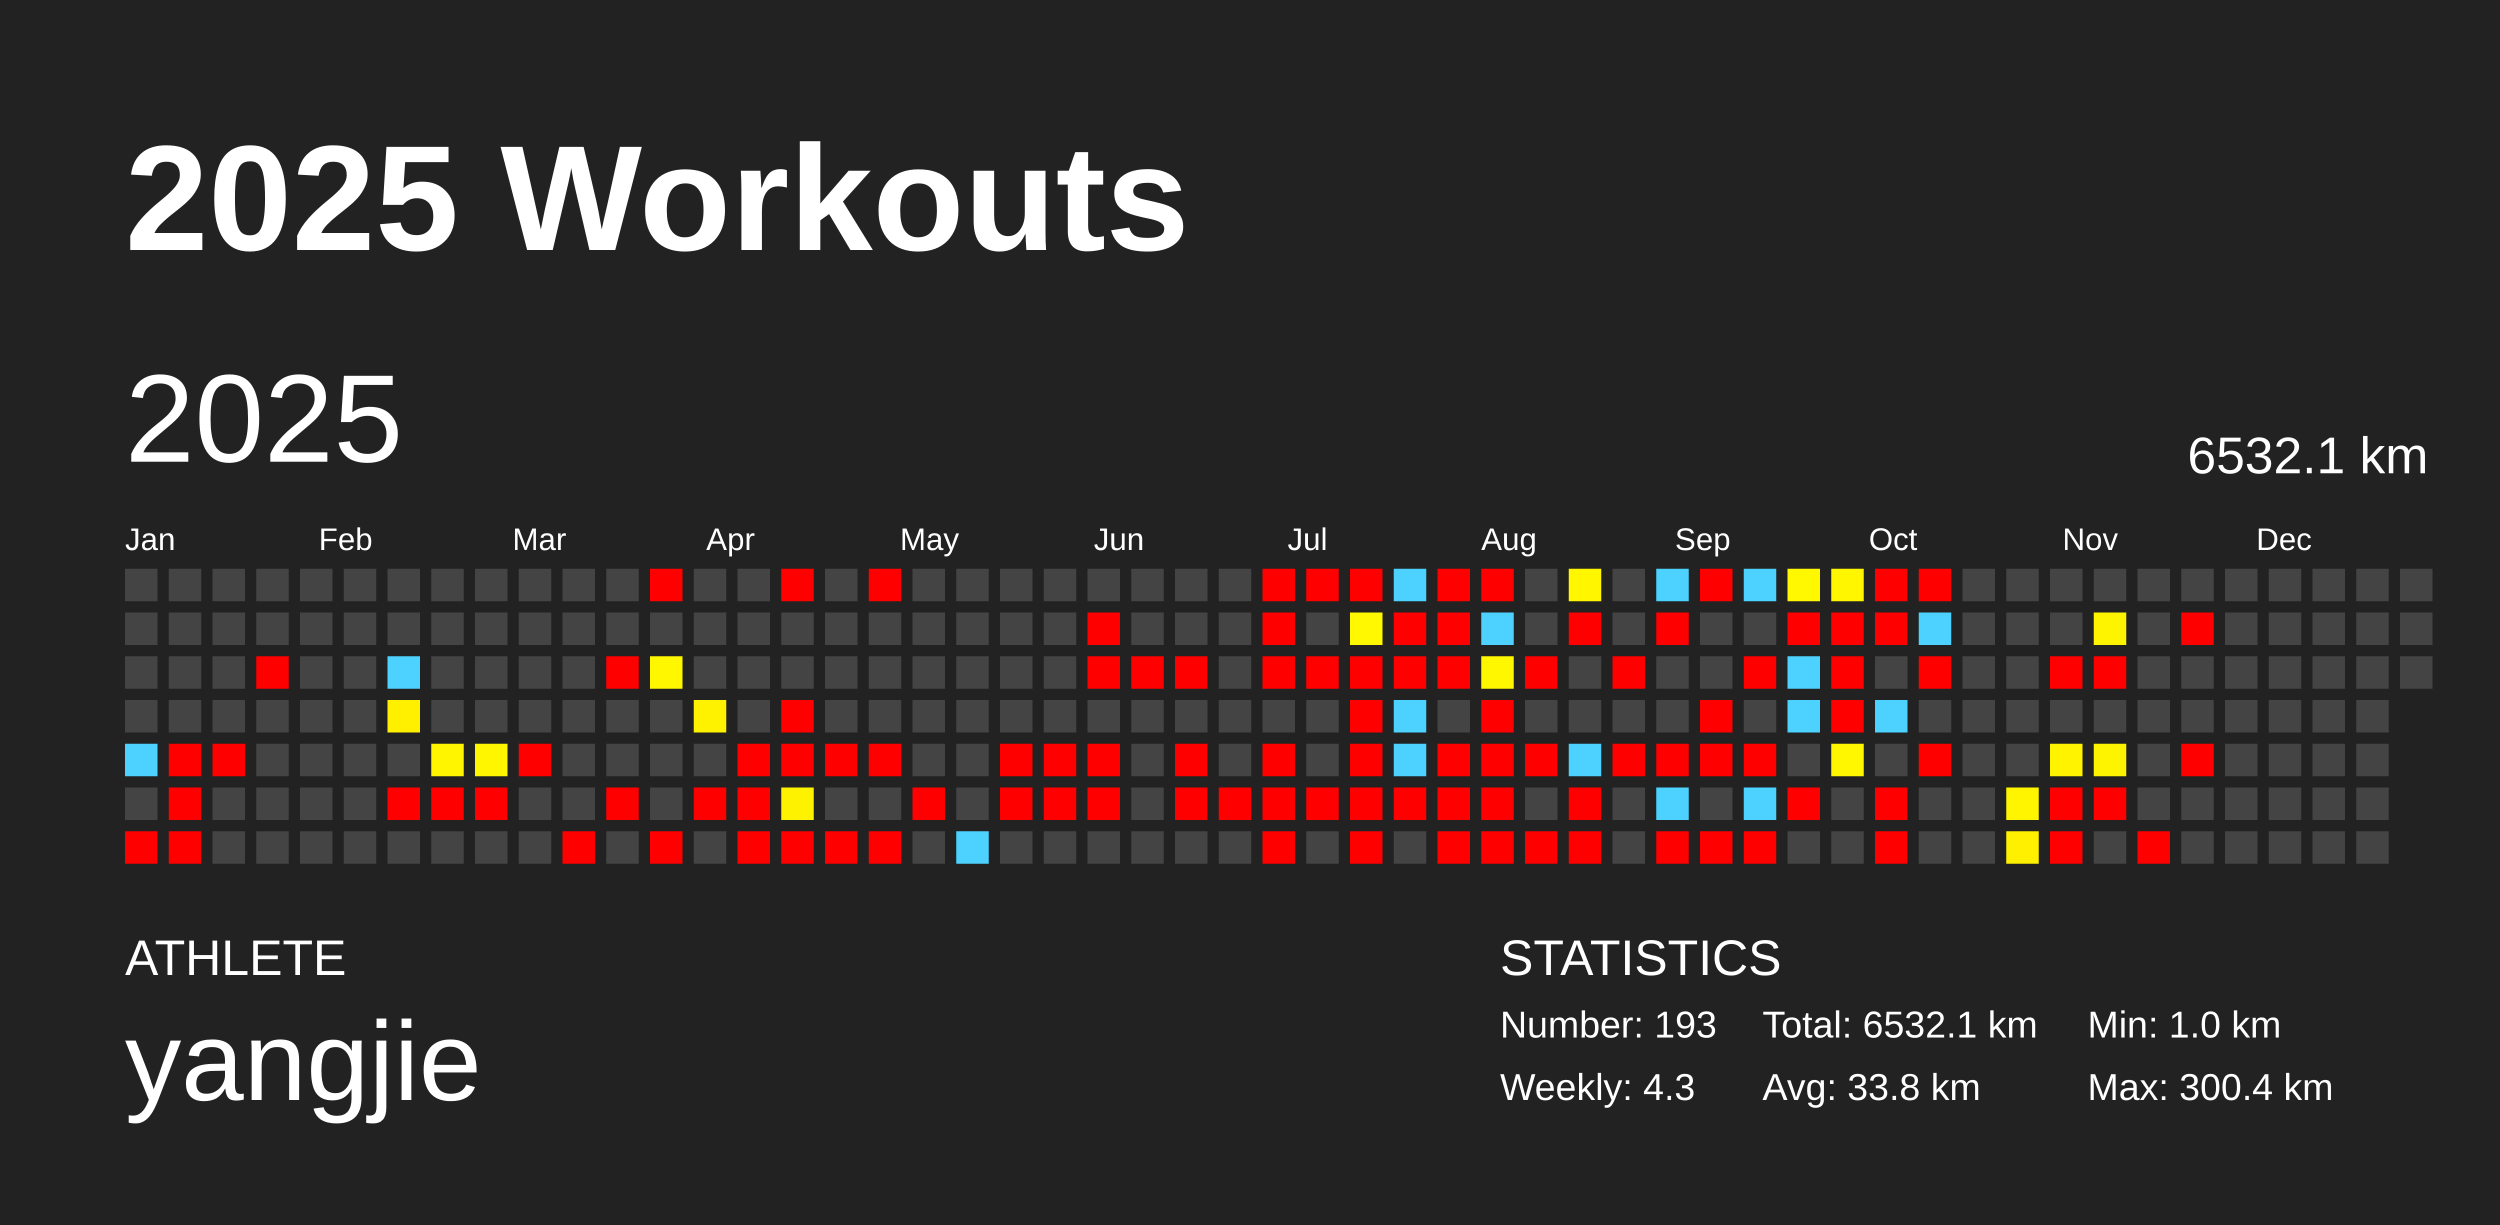
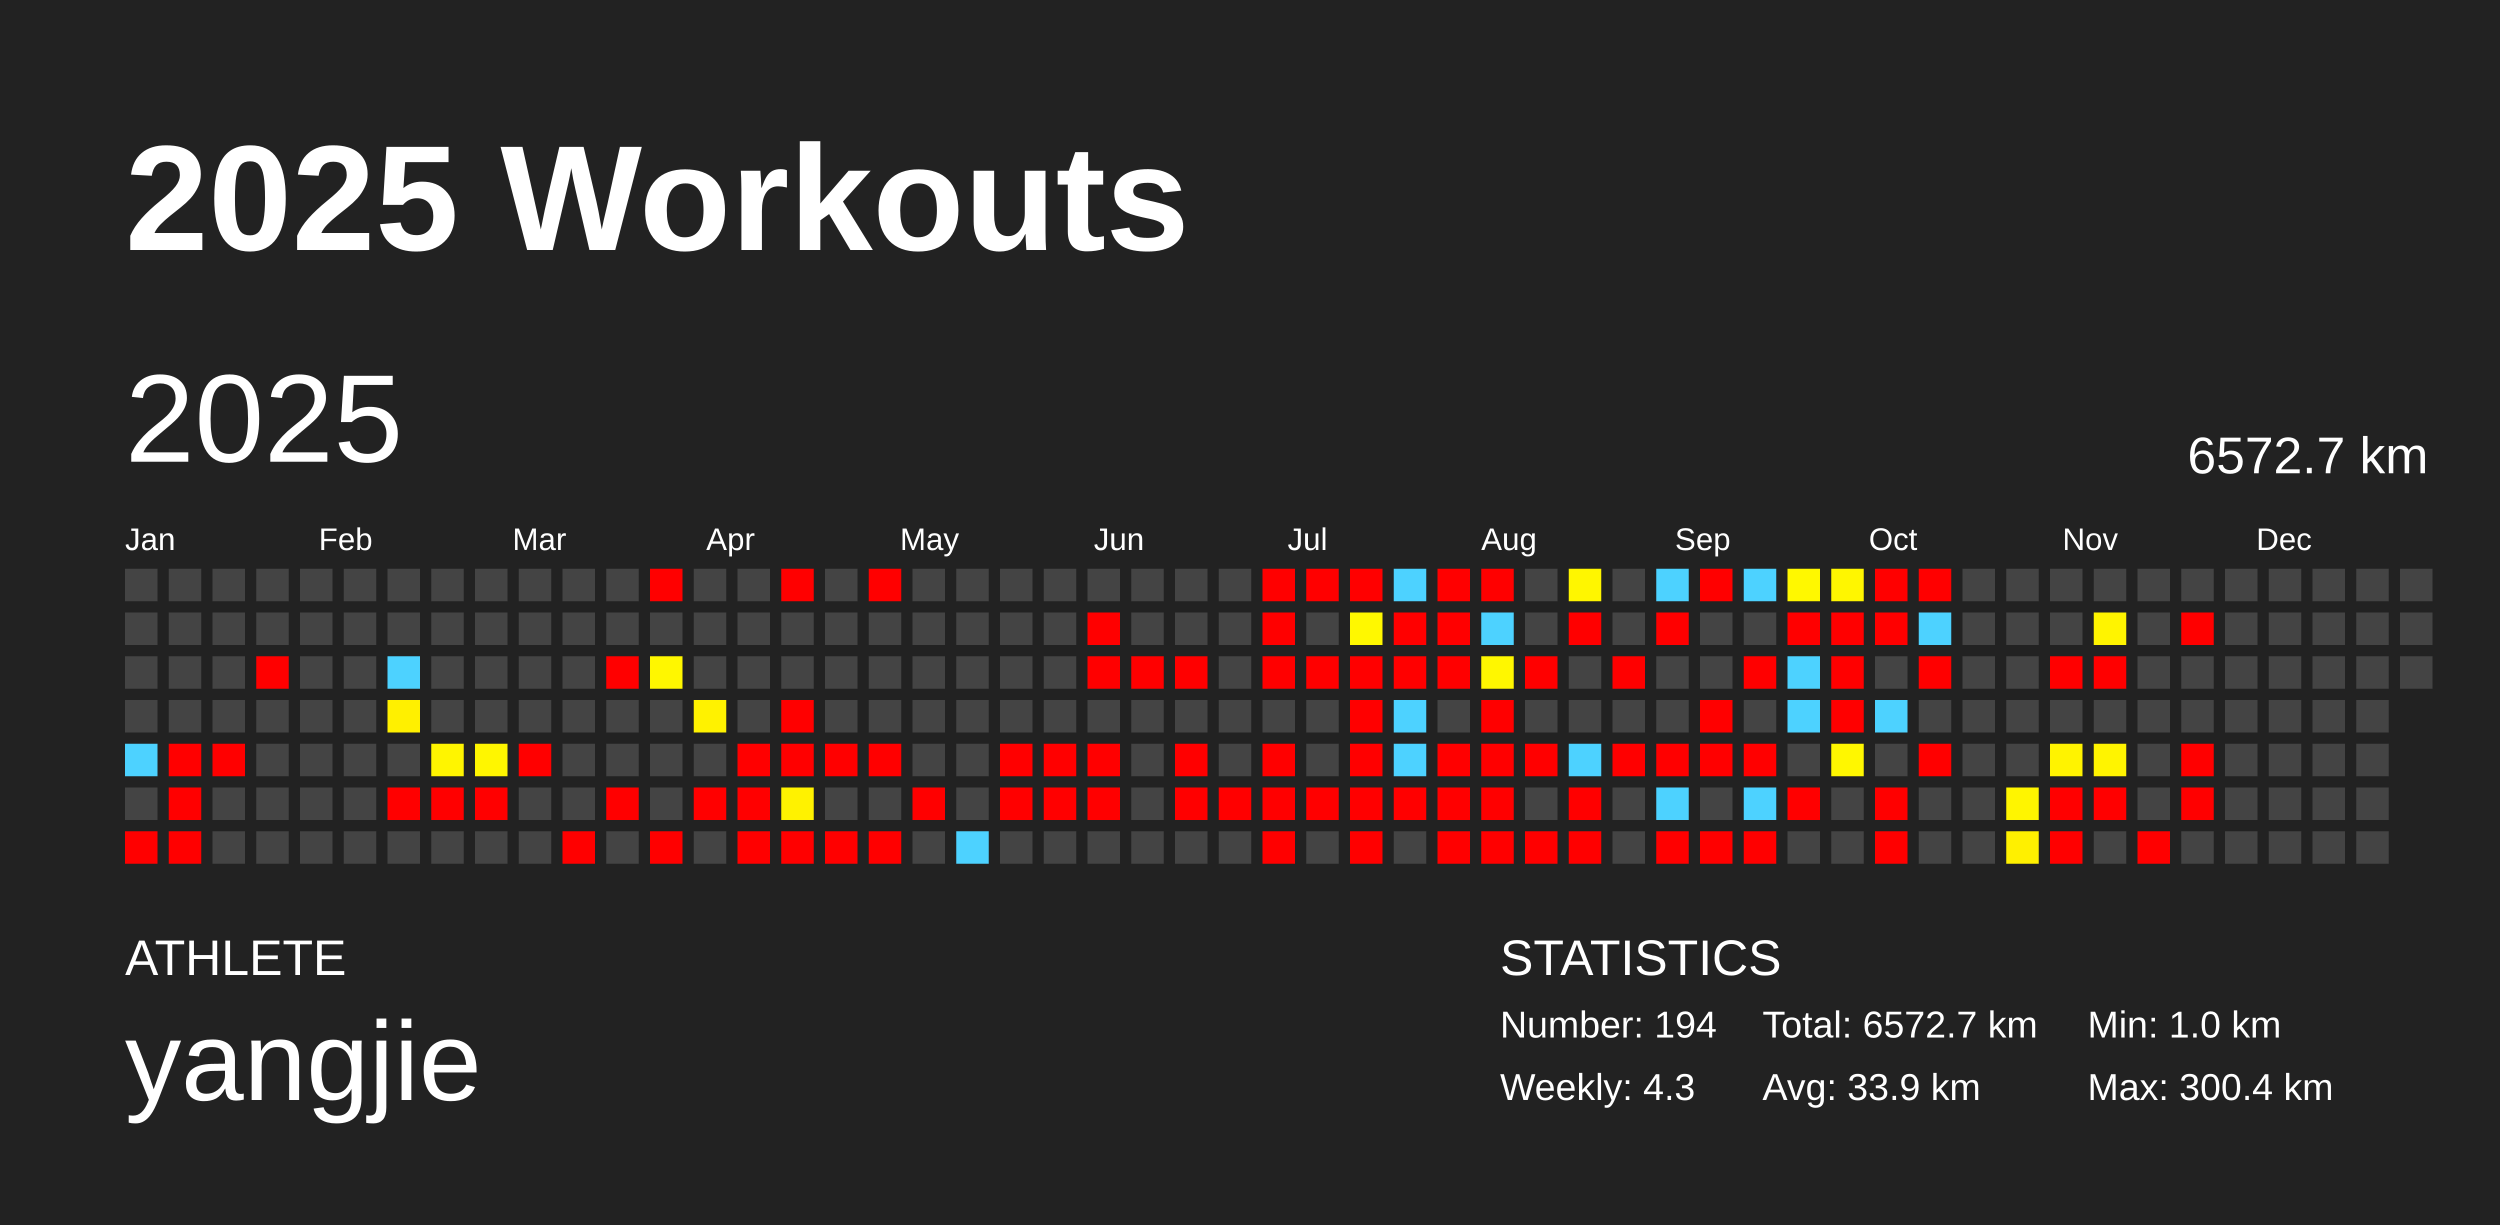
<svg xmlns="http://www.w3.org/2000/svg" baseProfile="full" height="98mm" version="1.1" viewBox="0,0,200,98" width="200mm">
  <defs />
  <rect fill="#222222" height="98" width="200" x="0" y="0" />
  <text fill="#FFFFFF" style="font-size:12px; font-family:Arial; font-weight:bold;" x="10" y="20">2025 Workouts</text>
  <text fill="#FFFFFF" style="font-size:4px; font-family:Arial" x="10" y="78">ATHLETE</text>
  <text fill="#FFFFFF" style="font-size:9px; font-family:Arial" x="10" y="88">yangjie</text>
  <text fill="#FFFFFF" style="font-size:4px; font-family:Arial" x="120" y="78">STATISTICS</text>
-   <text fill="#FFFFFF" style="font-size:3px; font-family:Arial" x="120" y="83">Number: 193</text>
+   <text fill="#FFFFFF" style="font-size:3px; font-family:Arial" x="120" y="83">Number: 194</text>
  <text fill="#FFFFFF" style="font-size:3px; font-family:Arial" x="120" y="88">Weekly: 4.3</text>
-   <text fill="#FFFFFF" style="font-size:3px; font-family:Arial" x="141" y="83">Total: 6532.1 km</text>
-   <text fill="#FFFFFF" style="font-size:3px; font-family:Arial" x="141" y="88">Avg: 33.8 km</text>
+   <text fill="#FFFFFF" style="font-size:3px; font-family:Arial" x="141" y="83">Total: 6572.7 km</text>
+   <text fill="#FFFFFF" style="font-size:3px; font-family:Arial" x="141" y="88">Avg: 33.9 km</text>
  <text fill="#FFFFFF" style="font-size:3px; font-family:Arial" x="167" y="83">Min: 1.0 km</text>
  <text fill="#FFFFFF" style="font-size:3px; font-family:Arial" x="167" y="88">Max: 300.4 km</text>
  <text dominant-baseline="hanging" fill="#FFFFFF" style="font-size:10.0px; font-family:Arial;" x="10" y="30">2025</text>
-   <text dominant-baseline="hanging" fill="#FFFFFF" style="font-size:4.125px; font-family:Arial;" x="175" y="35">6532.1 km</text>
+   <text dominant-baseline="hanging" fill="#FFFFFF" style="font-size:4.125px; font-family:Arial;" x="175" y="35">6572.7 km</text>
  <text fill="#FFFFFF" style="font-size:2.5px; font-family:Arial" x="10.0" y="44">Jan</text>
  <text fill="#FFFFFF" style="font-size:2.5px; font-family:Arial" x="25.5" y="44">Feb</text>
  <text fill="#FFFFFF" style="font-size:2.5px; font-family:Arial" x="41.0" y="44">Mar</text>
  <text fill="#FFFFFF" style="font-size:2.5px; font-family:Arial" x="56.5" y="44">Apr</text>
  <text fill="#FFFFFF" style="font-size:2.5px; font-family:Arial" x="72.0" y="44">May</text>
  <text fill="#FFFFFF" style="font-size:2.5px; font-family:Arial" x="87.5" y="44">Jun</text>
  <text fill="#FFFFFF" style="font-size:2.5px; font-family:Arial" x="103.0" y="44">Jul</text>
  <text fill="#FFFFFF" style="font-size:2.5px; font-family:Arial" x="118.5" y="44">Aug</text>
  <text fill="#FFFFFF" style="font-size:2.5px; font-family:Arial" x="134.0" y="44">Sep</text>
  <text fill="#FFFFFF" style="font-size:2.5px; font-family:Arial" x="149.5" y="44">Oct</text>
  <text fill="#FFFFFF" style="font-size:2.5px; font-family:Arial" x="165.0" y="44">Nov</text>
  <text fill="#FFFFFF" style="font-size:2.5px; font-family:Arial" x="180.5" y="44">Dec</text>
  <rect fill="#444444" height="2.6" width="2.6" x="10.0" y="45.5" />
  <rect fill="#444444" height="2.6" width="2.6" x="10.0" y="49.0" />
  <rect fill="#444444" height="2.6" width="2.6" x="10.0" y="52.5" />
  <rect fill="#444444" height="2.6" width="2.6" x="10.0" y="56.0" />
  <rect fill="#4dd2ff" height="2.6" width="2.6" x="10.0" y="59.5" />
  <rect fill="#444444" height="2.6" width="2.6" x="10.0" y="63.0" />
  <rect fill="red" height="2.6" width="2.6" x="10.0" y="66.5" />
  <rect fill="#444444" height="2.6" width="2.6" x="13.5" y="45.5" />
  <rect fill="#444444" height="2.6" width="2.6" x="13.5" y="49.0" />
  <rect fill="#444444" height="2.6" width="2.6" x="13.5" y="52.5" />
  <rect fill="#444444" height="2.6" width="2.6" x="13.5" y="56.0" />
  <rect fill="red" height="2.6" width="2.6" x="13.5" y="59.5" />
  <rect fill="red" height="2.6" width="2.6" x="13.5" y="63.0" />
  <rect fill="red" height="2.6" width="2.6" x="13.5" y="66.5" />
  <rect fill="#444444" height="2.6" width="2.6" x="17.0" y="45.5" />
  <rect fill="#444444" height="2.6" width="2.6" x="17.0" y="49.0" />
  <rect fill="#444444" height="2.6" width="2.6" x="17.0" y="52.5" />
  <rect fill="#444444" height="2.6" width="2.6" x="17.0" y="56.0" />
  <rect fill="red" height="2.6" width="2.6" x="17.0" y="59.5" />
  <rect fill="#444444" height="2.6" width="2.6" x="17.0" y="63.0" />
  <rect fill="#444444" height="2.6" width="2.6" x="17.0" y="66.5" />
  <rect fill="#444444" height="2.6" width="2.6" x="20.5" y="45.5" />
  <rect fill="#444444" height="2.6" width="2.6" x="20.5" y="49.0" />
  <rect fill="red" height="2.6" width="2.6" x="20.5" y="52.5" />
  <rect fill="#444444" height="2.6" width="2.6" x="20.5" y="56.0" />
  <rect fill="#444444" height="2.6" width="2.6" x="20.5" y="59.5" />
  <rect fill="#444444" height="2.6" width="2.6" x="20.5" y="63.0" />
  <rect fill="#444444" height="2.6" width="2.6" x="20.5" y="66.5" />
  <rect fill="#444444" height="2.6" width="2.6" x="24.0" y="45.5" />
  <rect fill="#444444" height="2.6" width="2.6" x="24.0" y="49.0" />
  <rect fill="#444444" height="2.6" width="2.6" x="24.0" y="52.5" />
  <rect fill="#444444" height="2.6" width="2.6" x="24.0" y="56.0" />
  <rect fill="#444444" height="2.6" width="2.6" x="24.0" y="59.5" />
  <rect fill="#444444" height="2.6" width="2.6" x="24.0" y="63.0" />
  <rect fill="#444444" height="2.6" width="2.6" x="24.0" y="66.5" />
  <rect fill="#444444" height="2.6" width="2.6" x="27.5" y="45.5" />
  <rect fill="#444444" height="2.6" width="2.6" x="27.5" y="49.0" />
  <rect fill="#444444" height="2.6" width="2.6" x="27.5" y="52.5" />
  <rect fill="#444444" height="2.6" width="2.6" x="27.5" y="56.0" />
  <rect fill="#444444" height="2.6" width="2.6" x="27.5" y="59.5" />
  <rect fill="#444444" height="2.6" width="2.6" x="27.5" y="63.0" />
  <rect fill="#444444" height="2.6" width="2.6" x="27.5" y="66.5" />
  <rect fill="#444444" height="2.6" width="2.6" x="31.0" y="45.5" />
  <rect fill="#444444" height="2.6" width="2.6" x="31.0" y="49.0" />
  <rect fill="#4dd2ff" height="2.6" width="2.6" x="31.0" y="52.5" />
  <rect fill="#fff000" height="2.6" width="2.6" x="31.0" y="56.0" />
  <rect fill="#444444" height="2.6" width="2.6" x="31.0" y="59.5" />
  <rect fill="red" height="2.6" width="2.6" x="31.0" y="63.0" />
  <rect fill="#444444" height="2.6" width="2.6" x="31.0" y="66.5" />
  <rect fill="#444444" height="2.6" width="2.6" x="34.5" y="45.5" />
  <rect fill="#444444" height="2.6" width="2.6" x="34.5" y="49.0" />
  <rect fill="#444444" height="2.6" width="2.6" x="34.5" y="52.5" />
  <rect fill="#444444" height="2.6" width="2.6" x="34.5" y="56.0" />
  <rect fill="#fff500" height="2.6" width="2.6" x="34.5" y="59.5" />
  <rect fill="red" height="2.6" width="2.6" x="34.5" y="63.0" />
  <rect fill="#444444" height="2.6" width="2.6" x="34.5" y="66.5" />
  <rect fill="#444444" height="2.6" width="2.6" x="38.0" y="45.5" />
  <rect fill="#444444" height="2.6" width="2.6" x="38.0" y="49.0" />
  <rect fill="#444444" height="2.6" width="2.6" x="38.0" y="52.5" />
  <rect fill="#444444" height="2.6" width="2.6" x="38.0" y="56.0" />
  <rect fill="#fff600" height="2.6" width="2.6" x="38.0" y="59.5" />
  <rect fill="red" height="2.6" width="2.6" x="38.0" y="63.0" />
  <rect fill="#444444" height="2.6" width="2.6" x="38.0" y="66.5" />
  <rect fill="#444444" height="2.6" width="2.6" x="41.5" y="45.5" />
  <rect fill="#444444" height="2.6" width="2.6" x="41.5" y="49.0" />
  <rect fill="#444444" height="2.6" width="2.6" x="41.5" y="52.5" />
  <rect fill="#444444" height="2.6" width="2.6" x="41.5" y="56.0" />
  <rect fill="red" height="2.6" width="2.6" x="41.5" y="59.5" />
  <rect fill="#444444" height="2.6" width="2.6" x="41.5" y="63.0" />
  <rect fill="#444444" height="2.6" width="2.6" x="41.5" y="66.5" />
  <rect fill="#444444" height="2.6" width="2.6" x="45.0" y="45.5" />
  <rect fill="#444444" height="2.6" width="2.6" x="45.0" y="49.0" />
  <rect fill="#444444" height="2.6" width="2.6" x="45.0" y="52.5" />
  <rect fill="#444444" height="2.6" width="2.6" x="45.0" y="56.0" />
  <rect fill="#444444" height="2.6" width="2.6" x="45.0" y="59.5" />
  <rect fill="#444444" height="2.6" width="2.6" x="45.0" y="63.0" />
  <rect fill="red" height="2.6" width="2.6" x="45.0" y="66.5" />
  <rect fill="#444444" height="2.6" width="2.6" x="48.5" y="45.5" />
  <rect fill="#444444" height="2.6" width="2.6" x="48.5" y="49.0" />
  <rect fill="red" height="2.6" width="2.6" x="48.5" y="52.5" />
  <rect fill="#444444" height="2.6" width="2.6" x="48.5" y="56.0" />
  <rect fill="#444444" height="2.6" width="2.6" x="48.5" y="59.5" />
  <rect fill="red" height="2.6" width="2.6" x="48.5" y="63.0" />
  <rect fill="#444444" height="2.6" width="2.6" x="48.5" y="66.5" />
  <rect fill="red" height="2.6" width="2.6" x="52.0" y="45.5" />
  <rect fill="#444444" height="2.6" width="2.6" x="52.0" y="49.0" />
  <rect fill="#fff700" height="2.6" width="2.6" x="52.0" y="52.5" />
  <rect fill="#444444" height="2.6" width="2.6" x="52.0" y="56.0" />
  <rect fill="#444444" height="2.6" width="2.6" x="52.0" y="59.5" />
  <rect fill="#444444" height="2.6" width="2.6" x="52.0" y="63.0" />
  <rect fill="red" height="2.6" width="2.6" x="52.0" y="66.5" />
  <rect fill="#444444" height="2.6" width="2.6" x="55.5" y="45.5" />
  <rect fill="#444444" height="2.6" width="2.6" x="55.5" y="49.0" />
  <rect fill="#444444" height="2.6" width="2.6" x="55.5" y="52.5" />
  <rect fill="#fff200" height="2.6" width="2.6" x="55.5" y="56.0" />
  <rect fill="#444444" height="2.6" width="2.6" x="55.5" y="59.5" />
  <rect fill="red" height="2.6" width="2.6" x="55.5" y="63.0" />
  <rect fill="#444444" height="2.6" width="2.6" x="55.5" y="66.5" />
  <rect fill="#444444" height="2.6" width="2.6" x="59.0" y="45.5" />
  <rect fill="#444444" height="2.6" width="2.6" x="59.0" y="49.0" />
  <rect fill="#444444" height="2.6" width="2.6" x="59.0" y="52.5" />
  <rect fill="#444444" height="2.6" width="2.6" x="59.0" y="56.0" />
  <rect fill="red" height="2.6" width="2.6" x="59.0" y="59.5" />
  <rect fill="red" height="2.6" width="2.6" x="59.0" y="63.0" />
  <rect fill="red" height="2.6" width="2.6" x="59.0" y="66.5" />
  <rect fill="red" height="2.6" width="2.6" x="62.5" y="45.5" />
  <rect fill="#444444" height="2.6" width="2.6" x="62.5" y="49.0" />
  <rect fill="#444444" height="2.6" width="2.6" x="62.5" y="52.5" />
  <rect fill="red" height="2.6" width="2.6" x="62.5" y="56.0" />
  <rect fill="red" height="2.6" width="2.6" x="62.5" y="59.5" />
  <rect fill="#fff200" height="2.6" width="2.6" x="62.5" y="63.0" />
  <rect fill="red" height="2.6" width="2.6" x="62.5" y="66.5" />
  <rect fill="#444444" height="2.6" width="2.6" x="66.0" y="45.5" />
  <rect fill="#444444" height="2.6" width="2.6" x="66.0" y="49.0" />
  <rect fill="#444444" height="2.6" width="2.6" x="66.0" y="52.5" />
  <rect fill="#444444" height="2.6" width="2.6" x="66.0" y="56.0" />
  <rect fill="red" height="2.6" width="2.6" x="66.0" y="59.5" />
  <rect fill="#444444" height="2.6" width="2.6" x="66.0" y="63.0" />
  <rect fill="red" height="2.6" width="2.6" x="66.0" y="66.5" />
  <rect fill="red" height="2.6" width="2.6" x="69.5" y="45.5" />
  <rect fill="#444444" height="2.6" width="2.6" x="69.5" y="49.0" />
  <rect fill="#444444" height="2.6" width="2.6" x="69.5" y="52.5" />
  <rect fill="#444444" height="2.6" width="2.6" x="69.5" y="56.0" />
  <rect fill="red" height="2.6" width="2.6" x="69.5" y="59.5" />
  <rect fill="#444444" height="2.6" width="2.6" x="69.5" y="63.0" />
  <rect fill="red" height="2.6" width="2.6" x="69.5" y="66.5" />
  <rect fill="#444444" height="2.6" width="2.6" x="73.0" y="45.5" />
  <rect fill="#444444" height="2.6" width="2.6" x="73.0" y="49.0" />
  <rect fill="#444444" height="2.6" width="2.6" x="73.0" y="52.5" />
  <rect fill="#444444" height="2.6" width="2.6" x="73.0" y="56.0" />
  <rect fill="#444444" height="2.6" width="2.6" x="73.0" y="59.5" />
  <rect fill="red" height="2.6" width="2.6" x="73.0" y="63.0" />
  <rect fill="#444444" height="2.6" width="2.6" x="73.0" y="66.5" />
  <rect fill="#444444" height="2.6" width="2.6" x="76.5" y="45.5" />
  <rect fill="#444444" height="2.6" width="2.6" x="76.5" y="49.0" />
  <rect fill="#444444" height="2.6" width="2.6" x="76.5" y="52.5" />
  <rect fill="#444444" height="2.6" width="2.6" x="76.5" y="56.0" />
  <rect fill="#444444" height="2.6" width="2.6" x="76.5" y="59.5" />
  <rect fill="#444444" height="2.6" width="2.6" x="76.5" y="63.0" />
  <rect fill="#4dd2ff" height="2.6" width="2.6" x="76.5" y="66.5" />
  <rect fill="#444444" height="2.6" width="2.6" x="80.0" y="45.5" />
  <rect fill="#444444" height="2.6" width="2.6" x="80.0" y="49.0" />
  <rect fill="#444444" height="2.6" width="2.6" x="80.0" y="52.5" />
  <rect fill="#444444" height="2.6" width="2.6" x="80.0" y="56.0" />
  <rect fill="red" height="2.6" width="2.6" x="80.0" y="59.5" />
  <rect fill="red" height="2.6" width="2.6" x="80.0" y="63.0" />
  <rect fill="#444444" height="2.6" width="2.6" x="80.0" y="66.5" />
  <rect fill="#444444" height="2.6" width="2.6" x="83.5" y="45.5" />
  <rect fill="#444444" height="2.6" width="2.6" x="83.5" y="49.0" />
  <rect fill="#444444" height="2.6" width="2.6" x="83.5" y="52.5" />
  <rect fill="#444444" height="2.6" width="2.6" x="83.5" y="56.0" />
  <rect fill="red" height="2.6" width="2.6" x="83.5" y="59.5" />
  <rect fill="red" height="2.6" width="2.6" x="83.5" y="63.0" />
  <rect fill="#444444" height="2.6" width="2.6" x="83.5" y="66.5" />
  <rect fill="#444444" height="2.6" width="2.6" x="87.0" y="45.5" />
  <rect fill="red" height="2.6" width="2.6" x="87.0" y="49.0" />
  <rect fill="red" height="2.6" width="2.6" x="87.0" y="52.5" />
  <rect fill="#444444" height="2.6" width="2.6" x="87.0" y="56.0" />
  <rect fill="red" height="2.6" width="2.6" x="87.0" y="59.5" />
  <rect fill="red" height="2.6" width="2.6" x="87.0" y="63.0" />
  <rect fill="#444444" height="2.6" width="2.6" x="87.0" y="66.5" />
  <rect fill="#444444" height="2.6" width="2.6" x="90.5" y="45.5" />
  <rect fill="#444444" height="2.6" width="2.6" x="90.5" y="49.0" />
  <rect fill="red" height="2.6" width="2.6" x="90.5" y="52.5" />
  <rect fill="#444444" height="2.6" width="2.6" x="90.5" y="56.0" />
  <rect fill="#444444" height="2.6" width="2.6" x="90.5" y="59.5" />
  <rect fill="#444444" height="2.6" width="2.6" x="90.5" y="63.0" />
  <rect fill="#444444" height="2.6" width="2.6" x="90.5" y="66.5" />
  <rect fill="#444444" height="2.6" width="2.6" x="94.0" y="45.5" />
  <rect fill="#444444" height="2.6" width="2.6" x="94.0" y="49.0" />
  <rect fill="red" height="2.6" width="2.6" x="94.0" y="52.5" />
  <rect fill="#444444" height="2.6" width="2.6" x="94.0" y="56.0" />
  <rect fill="red" height="2.6" width="2.6" x="94.0" y="59.5" />
  <rect fill="red" height="2.6" width="2.6" x="94.0" y="63.0" />
  <rect fill="#444444" height="2.6" width="2.6" x="94.0" y="66.5" />
  <rect fill="#444444" height="2.6" width="2.6" x="97.5" y="45.5" />
  <rect fill="#444444" height="2.6" width="2.6" x="97.5" y="49.0" />
  <rect fill="#444444" height="2.6" width="2.6" x="97.5" y="52.5" />
  <rect fill="#444444" height="2.6" width="2.6" x="97.5" y="56.0" />
  <rect fill="#444444" height="2.6" width="2.6" x="97.5" y="59.5" />
  <rect fill="red" height="2.6" width="2.6" x="97.5" y="63.0" />
  <rect fill="#444444" height="2.6" width="2.6" x="97.5" y="66.5" />
  <rect fill="red" height="2.6" width="2.6" x="101.0" y="45.5" />
  <rect fill="red" height="2.6" width="2.6" x="101.0" y="49.0" />
  <rect fill="red" height="2.6" width="2.6" x="101.0" y="52.5" />
  <rect fill="#444444" height="2.6" width="2.6" x="101.0" y="56.0" />
  <rect fill="red" height="2.6" width="2.6" x="101.0" y="59.5" />
  <rect fill="red" height="2.6" width="2.6" x="101.0" y="63.0" />
  <rect fill="red" height="2.6" width="2.6" x="101.0" y="66.5" />
  <rect fill="red" height="2.6" width="2.6" x="104.5" y="45.5" />
  <rect fill="#444444" height="2.6" width="2.6" x="104.5" y="49.0" />
  <rect fill="red" height="2.6" width="2.6" x="104.5" y="52.5" />
  <rect fill="#444444" height="2.6" width="2.6" x="104.5" y="56.0" />
  <rect fill="#444444" height="2.6" width="2.6" x="104.5" y="59.5" />
  <rect fill="red" height="2.6" width="2.6" x="104.5" y="63.0" />
  <rect fill="#444444" height="2.6" width="2.6" x="104.5" y="66.5" />
  <rect fill="red" height="2.6" width="2.6" x="108.0" y="45.5" />
  <rect fill="#fff800" height="2.6" width="2.6" x="108.0" y="49.0" />
  <rect fill="red" height="2.6" width="2.6" x="108.0" y="52.5" />
  <rect fill="red" height="2.6" width="2.6" x="108.0" y="56.0" />
  <rect fill="red" height="2.6" width="2.6" x="108.0" y="59.5" />
  <rect fill="red" height="2.6" width="2.6" x="108.0" y="63.0" />
  <rect fill="red" height="2.6" width="2.6" x="108.0" y="66.5" />
  <rect fill="#4dd2ff" height="2.6" width="2.6" x="111.5" y="45.5" />
  <rect fill="red" height="2.6" width="2.6" x="111.5" y="49.0" />
  <rect fill="red" height="2.6" width="2.6" x="111.5" y="52.5" />
  <rect fill="#4dd2ff" height="2.6" width="2.6" x="111.5" y="56.0" />
  <rect fill="#4dd2ff" height="2.6" width="2.6" x="111.5" y="59.5" />
  <rect fill="red" height="2.6" width="2.6" x="111.5" y="63.0" />
  <rect fill="#444444" height="2.6" width="2.6" x="111.5" y="66.5" />
  <rect fill="red" height="2.6" width="2.6" x="115.0" y="45.5" />
  <rect fill="red" height="2.6" width="2.6" x="115.0" y="49.0" />
  <rect fill="red" height="2.6" width="2.6" x="115.0" y="52.5" />
  <rect fill="#444444" height="2.6" width="2.6" x="115.0" y="56.0" />
  <rect fill="red" height="2.6" width="2.6" x="115.0" y="59.5" />
  <rect fill="red" height="2.6" width="2.6" x="115.0" y="63.0" />
  <rect fill="red" height="2.6" width="2.6" x="115.0" y="66.5" />
  <rect fill="red" height="2.6" width="2.6" x="118.5" y="45.5" />
  <rect fill="#4dd2ff" height="2.6" width="2.6" x="118.5" y="49.0" />
  <rect fill="#fff700" height="2.6" width="2.6" x="118.5" y="52.5" />
  <rect fill="red" height="2.6" width="2.6" x="118.5" y="56.0" />
  <rect fill="red" height="2.6" width="2.6" x="118.5" y="59.5" />
  <rect fill="red" height="2.6" width="2.6" x="118.5" y="63.0" />
  <rect fill="red" height="2.6" width="2.6" x="118.5" y="66.5" />
  <rect fill="#444444" height="2.6" width="2.6" x="122.0" y="45.5" />
  <rect fill="#444444" height="2.6" width="2.6" x="122.0" y="49.0" />
  <rect fill="red" height="2.6" width="2.6" x="122.0" y="52.5" />
  <rect fill="#444444" height="2.6" width="2.6" x="122.0" y="56.0" />
  <rect fill="red" height="2.6" width="2.6" x="122.0" y="59.5" />
  <rect fill="#444444" height="2.6" width="2.6" x="122.0" y="63.0" />
  <rect fill="red" height="2.6" width="2.6" x="122.0" y="66.5" />
  <rect fill="#fff600" height="2.6" width="2.6" x="125.5" y="45.5" />
  <rect fill="red" height="2.6" width="2.6" x="125.5" y="49.0" />
  <rect fill="#444444" height="2.6" width="2.6" x="125.5" y="52.5" />
  <rect fill="#444444" height="2.6" width="2.6" x="125.5" y="56.0" />
  <rect fill="#4dd2ff" height="2.6" width="2.6" x="125.5" y="59.5" />
  <rect fill="red" height="2.6" width="2.6" x="125.5" y="63.0" />
  <rect fill="red" height="2.6" width="2.6" x="125.5" y="66.5" />
  <rect fill="#444444" height="2.6" width="2.6" x="129.0" y="45.5" />
  <rect fill="#444444" height="2.6" width="2.6" x="129.0" y="49.0" />
  <rect fill="red" height="2.6" width="2.6" x="129.0" y="52.5" />
  <rect fill="#444444" height="2.6" width="2.6" x="129.0" y="56.0" />
  <rect fill="red" height="2.6" width="2.6" x="129.0" y="59.5" />
  <rect fill="#444444" height="2.6" width="2.6" x="129.0" y="63.0" />
  <rect fill="#444444" height="2.6" width="2.6" x="129.0" y="66.5" />
  <rect fill="#4dd2ff" height="2.6" width="2.6" x="132.5" y="45.5" />
  <rect fill="red" height="2.6" width="2.6" x="132.5" y="49.0" />
  <rect fill="#444444" height="2.6" width="2.6" x="132.5" y="52.5" />
  <rect fill="#444444" height="2.6" width="2.6" x="132.5" y="56.0" />
  <rect fill="red" height="2.6" width="2.6" x="132.5" y="59.5" />
  <rect fill="#4dd2ff" height="2.6" width="2.6" x="132.5" y="63.0" />
  <rect fill="red" height="2.6" width="2.6" x="132.5" y="66.5" />
  <rect fill="red" height="2.6" width="2.6" x="136.0" y="45.5" />
  <rect fill="#444444" height="2.6" width="2.6" x="136.0" y="49.0" />
  <rect fill="#444444" height="2.6" width="2.6" x="136.0" y="52.5" />
  <rect fill="red" height="2.6" width="2.6" x="136.0" y="56.0" />
  <rect fill="red" height="2.6" width="2.6" x="136.0" y="59.5" />
  <rect fill="#444444" height="2.6" width="2.6" x="136.0" y="63.0" />
  <rect fill="red" height="2.6" width="2.6" x="136.0" y="66.5" />
  <rect fill="#4dd2ff" height="2.6" width="2.6" x="139.5" y="45.5" />
  <rect fill="#444444" height="2.6" width="2.6" x="139.5" y="49.0" />
  <rect fill="red" height="2.6" width="2.6" x="139.5" y="52.5" />
  <rect fill="#444444" height="2.6" width="2.6" x="139.5" y="56.0" />
  <rect fill="red" height="2.6" width="2.6" x="139.5" y="59.5" />
  <rect fill="#4dd2ff" height="2.6" width="2.6" x="139.5" y="63.0" />
  <rect fill="red" height="2.6" width="2.6" x="139.5" y="66.5" />
  <rect fill="#fff800" height="2.6" width="2.6" x="143.0" y="45.5" />
  <rect fill="red" height="2.6" width="2.6" x="143.0" y="49.0" />
  <rect fill="#4dd2ff" height="2.6" width="2.6" x="143.0" y="52.5" />
  <rect fill="#4dd2ff" height="2.6" width="2.6" x="143.0" y="56.0" />
  <rect fill="#444444" height="2.6" width="2.6" x="143.0" y="59.5" />
  <rect fill="red" height="2.6" width="2.6" x="143.0" y="63.0" />
  <rect fill="#444444" height="2.6" width="2.6" x="143.0" y="66.5" />
  <rect fill="#fff600" height="2.6" width="2.6" x="146.5" y="45.5" />
  <rect fill="red" height="2.6" width="2.6" x="146.5" y="49.0" />
  <rect fill="red" height="2.6" width="2.6" x="146.5" y="52.5" />
  <rect fill="red" height="2.6" width="2.6" x="146.5" y="56.0" />
  <rect fill="#fff700" height="2.6" width="2.6" x="146.5" y="59.5" />
  <rect fill="#444444" height="2.6" width="2.6" x="146.5" y="63.0" />
  <rect fill="#444444" height="2.6" width="2.6" x="146.5" y="66.5" />
  <rect fill="red" height="2.6" width="2.6" x="150.0" y="45.5" />
  <rect fill="red" height="2.6" width="2.6" x="150.0" y="49.0" />
  <rect fill="#444444" height="2.6" width="2.6" x="150.0" y="52.5" />
  <rect fill="#4dd2ff" height="2.6" width="2.6" x="150.0" y="56.0" />
  <rect fill="#444444" height="2.6" width="2.6" x="150.0" y="59.5" />
  <rect fill="red" height="2.6" width="2.6" x="150.0" y="63.0" />
  <rect fill="red" height="2.6" width="2.6" x="150.0" y="66.5" />
  <rect fill="red" height="2.6" width="2.6" x="153.5" y="45.5" />
  <rect fill="#4dd2ff" height="2.6" width="2.6" x="153.5" y="49.0" />
  <rect fill="red" height="2.6" width="2.6" x="153.5" y="52.5" />
  <rect fill="#444444" height="2.6" width="2.6" x="153.5" y="56.0" />
  <rect fill="red" height="2.6" width="2.6" x="153.5" y="59.5" />
  <rect fill="#444444" height="2.6" width="2.6" x="153.5" y="63.0" />
  <rect fill="#444444" height="2.6" width="2.6" x="153.5" y="66.5" />
  <rect fill="#444444" height="2.6" width="2.6" x="157.0" y="45.5" />
  <rect fill="#444444" height="2.6" width="2.6" x="157.0" y="49.0" />
  <rect fill="#444444" height="2.6" width="2.6" x="157.0" y="52.5" />
  <rect fill="#444444" height="2.6" width="2.6" x="157.0" y="56.0" />
  <rect fill="#444444" height="2.6" width="2.6" x="157.0" y="59.5" />
  <rect fill="#444444" height="2.6" width="2.6" x="157.0" y="63.0" />
  <rect fill="#444444" height="2.6" width="2.6" x="157.0" y="66.5" />
  <rect fill="#444444" height="2.6" width="2.6" x="160.5" y="45.5" />
  <rect fill="#444444" height="2.6" width="2.6" x="160.5" y="49.0" />
  <rect fill="#444444" height="2.6" width="2.6" x="160.5" y="52.5" />
  <rect fill="#444444" height="2.6" width="2.6" x="160.5" y="56.0" />
  <rect fill="#444444" height="2.6" width="2.6" x="160.5" y="59.5" />
  <rect fill="#fff500" height="2.6" width="2.6" x="160.5" y="63.0" />
  <rect fill="#fff000" height="2.6" width="2.6" x="160.5" y="66.5" />
  <rect fill="#444444" height="2.6" width="2.6" x="164.0" y="45.5" />
  <rect fill="#444444" height="2.6" width="2.6" x="164.0" y="49.0" />
  <rect fill="red" height="2.6" width="2.6" x="164.0" y="52.5" />
  <rect fill="#444444" height="2.6" width="2.6" x="164.0" y="56.0" />
  <rect fill="#fff300" height="2.6" width="2.6" x="164.0" y="59.5" />
  <rect fill="red" height="2.6" width="2.6" x="164.0" y="63.0" />
  <rect fill="red" height="2.6" width="2.6" x="164.0" y="66.5" />
  <rect fill="#444444" height="2.6" width="2.6" x="167.5" y="45.5" />
  <rect fill="#fff400" height="2.6" width="2.6" x="167.5" y="49.0" />
  <rect fill="red" height="2.6" width="2.6" x="167.5" y="52.5" />
  <rect fill="#444444" height="2.6" width="2.6" x="167.5" y="56.0" />
  <rect fill="#fff400" height="2.6" width="2.6" x="167.5" y="59.5" />
  <rect fill="red" height="2.6" width="2.6" x="167.5" y="63.0" />
  <rect fill="#444444" height="2.6" width="2.6" x="167.5" y="66.5" />
  <rect fill="#444444" height="2.6" width="2.6" x="171.0" y="45.5" />
  <rect fill="#444444" height="2.6" width="2.6" x="171.0" y="49.0" />
  <rect fill="#444444" height="2.6" width="2.6" x="171.0" y="52.5" />
  <rect fill="#444444" height="2.6" width="2.6" x="171.0" y="56.0" />
  <rect fill="#444444" height="2.6" width="2.6" x="171.0" y="59.5" />
  <rect fill="#444444" height="2.6" width="2.6" x="171.0" y="63.0" />
  <rect fill="red" height="2.6" width="2.6" x="171.0" y="66.5" />
  <rect fill="#444444" height="2.6" width="2.6" x="174.5" y="45.5" />
  <rect fill="red" height="2.6" width="2.6" x="174.5" y="49.0" />
  <rect fill="#444444" height="2.6" width="2.6" x="174.5" y="52.5" />
  <rect fill="#444444" height="2.6" width="2.6" x="174.5" y="56.0" />
  <rect fill="red" height="2.6" width="2.6" x="174.5" y="59.5" />
-   <rect fill="#444444" height="2.6" width="2.6" x="174.5" y="63.0" />
+   <rect fill="red" height="2.6" width="2.6" x="174.5" y="63.0" />
  <rect fill="#444444" height="2.6" width="2.6" x="174.5" y="66.5" />
  <rect fill="#444444" height="2.6" width="2.6" x="178.0" y="45.5" />
  <rect fill="#444444" height="2.6" width="2.6" x="178.0" y="49.0" />
  <rect fill="#444444" height="2.6" width="2.6" x="178.0" y="52.5" />
  <rect fill="#444444" height="2.6" width="2.6" x="178.0" y="56.0" />
  <rect fill="#444444" height="2.6" width="2.6" x="178.0" y="59.5" />
  <rect fill="#444444" height="2.6" width="2.6" x="178.0" y="63.0" />
  <rect fill="#444444" height="2.6" width="2.6" x="178.0" y="66.5" />
  <rect fill="#444444" height="2.6" width="2.6" x="181.5" y="45.5" />
  <rect fill="#444444" height="2.6" width="2.6" x="181.5" y="49.0" />
  <rect fill="#444444" height="2.6" width="2.6" x="181.5" y="52.5" />
  <rect fill="#444444" height="2.6" width="2.6" x="181.5" y="56.0" />
  <rect fill="#444444" height="2.6" width="2.6" x="181.5" y="59.5" />
  <rect fill="#444444" height="2.6" width="2.6" x="181.5" y="63.0" />
  <rect fill="#444444" height="2.6" width="2.6" x="181.5" y="66.5" />
  <rect fill="#444444" height="2.6" width="2.6" x="185.0" y="45.5" />
  <rect fill="#444444" height="2.6" width="2.6" x="185.0" y="49.0" />
  <rect fill="#444444" height="2.6" width="2.6" x="185.0" y="52.5" />
  <rect fill="#444444" height="2.6" width="2.6" x="185.0" y="56.0" />
  <rect fill="#444444" height="2.6" width="2.6" x="185.0" y="59.5" />
  <rect fill="#444444" height="2.6" width="2.6" x="185.0" y="63.0" />
  <rect fill="#444444" height="2.6" width="2.6" x="185.0" y="66.5" />
  <rect fill="#444444" height="2.6" width="2.6" x="188.5" y="45.5" />
  <rect fill="#444444" height="2.6" width="2.6" x="188.5" y="49.0" />
  <rect fill="#444444" height="2.6" width="2.6" x="188.5" y="52.5" />
  <rect fill="#444444" height="2.6" width="2.6" x="188.5" y="56.0" />
  <rect fill="#444444" height="2.6" width="2.6" x="188.5" y="59.5" />
  <rect fill="#444444" height="2.6" width="2.6" x="188.5" y="63.0" />
  <rect fill="#444444" height="2.6" width="2.6" x="188.5" y="66.5" />
  <rect fill="#444444" height="2.6" width="2.6" x="192.0" y="45.5" />
  <rect fill="#444444" height="2.6" width="2.6" x="192.0" y="49.0" />
  <rect fill="#444444" height="2.6" width="2.6" x="192.0" y="52.5" />
</svg>
